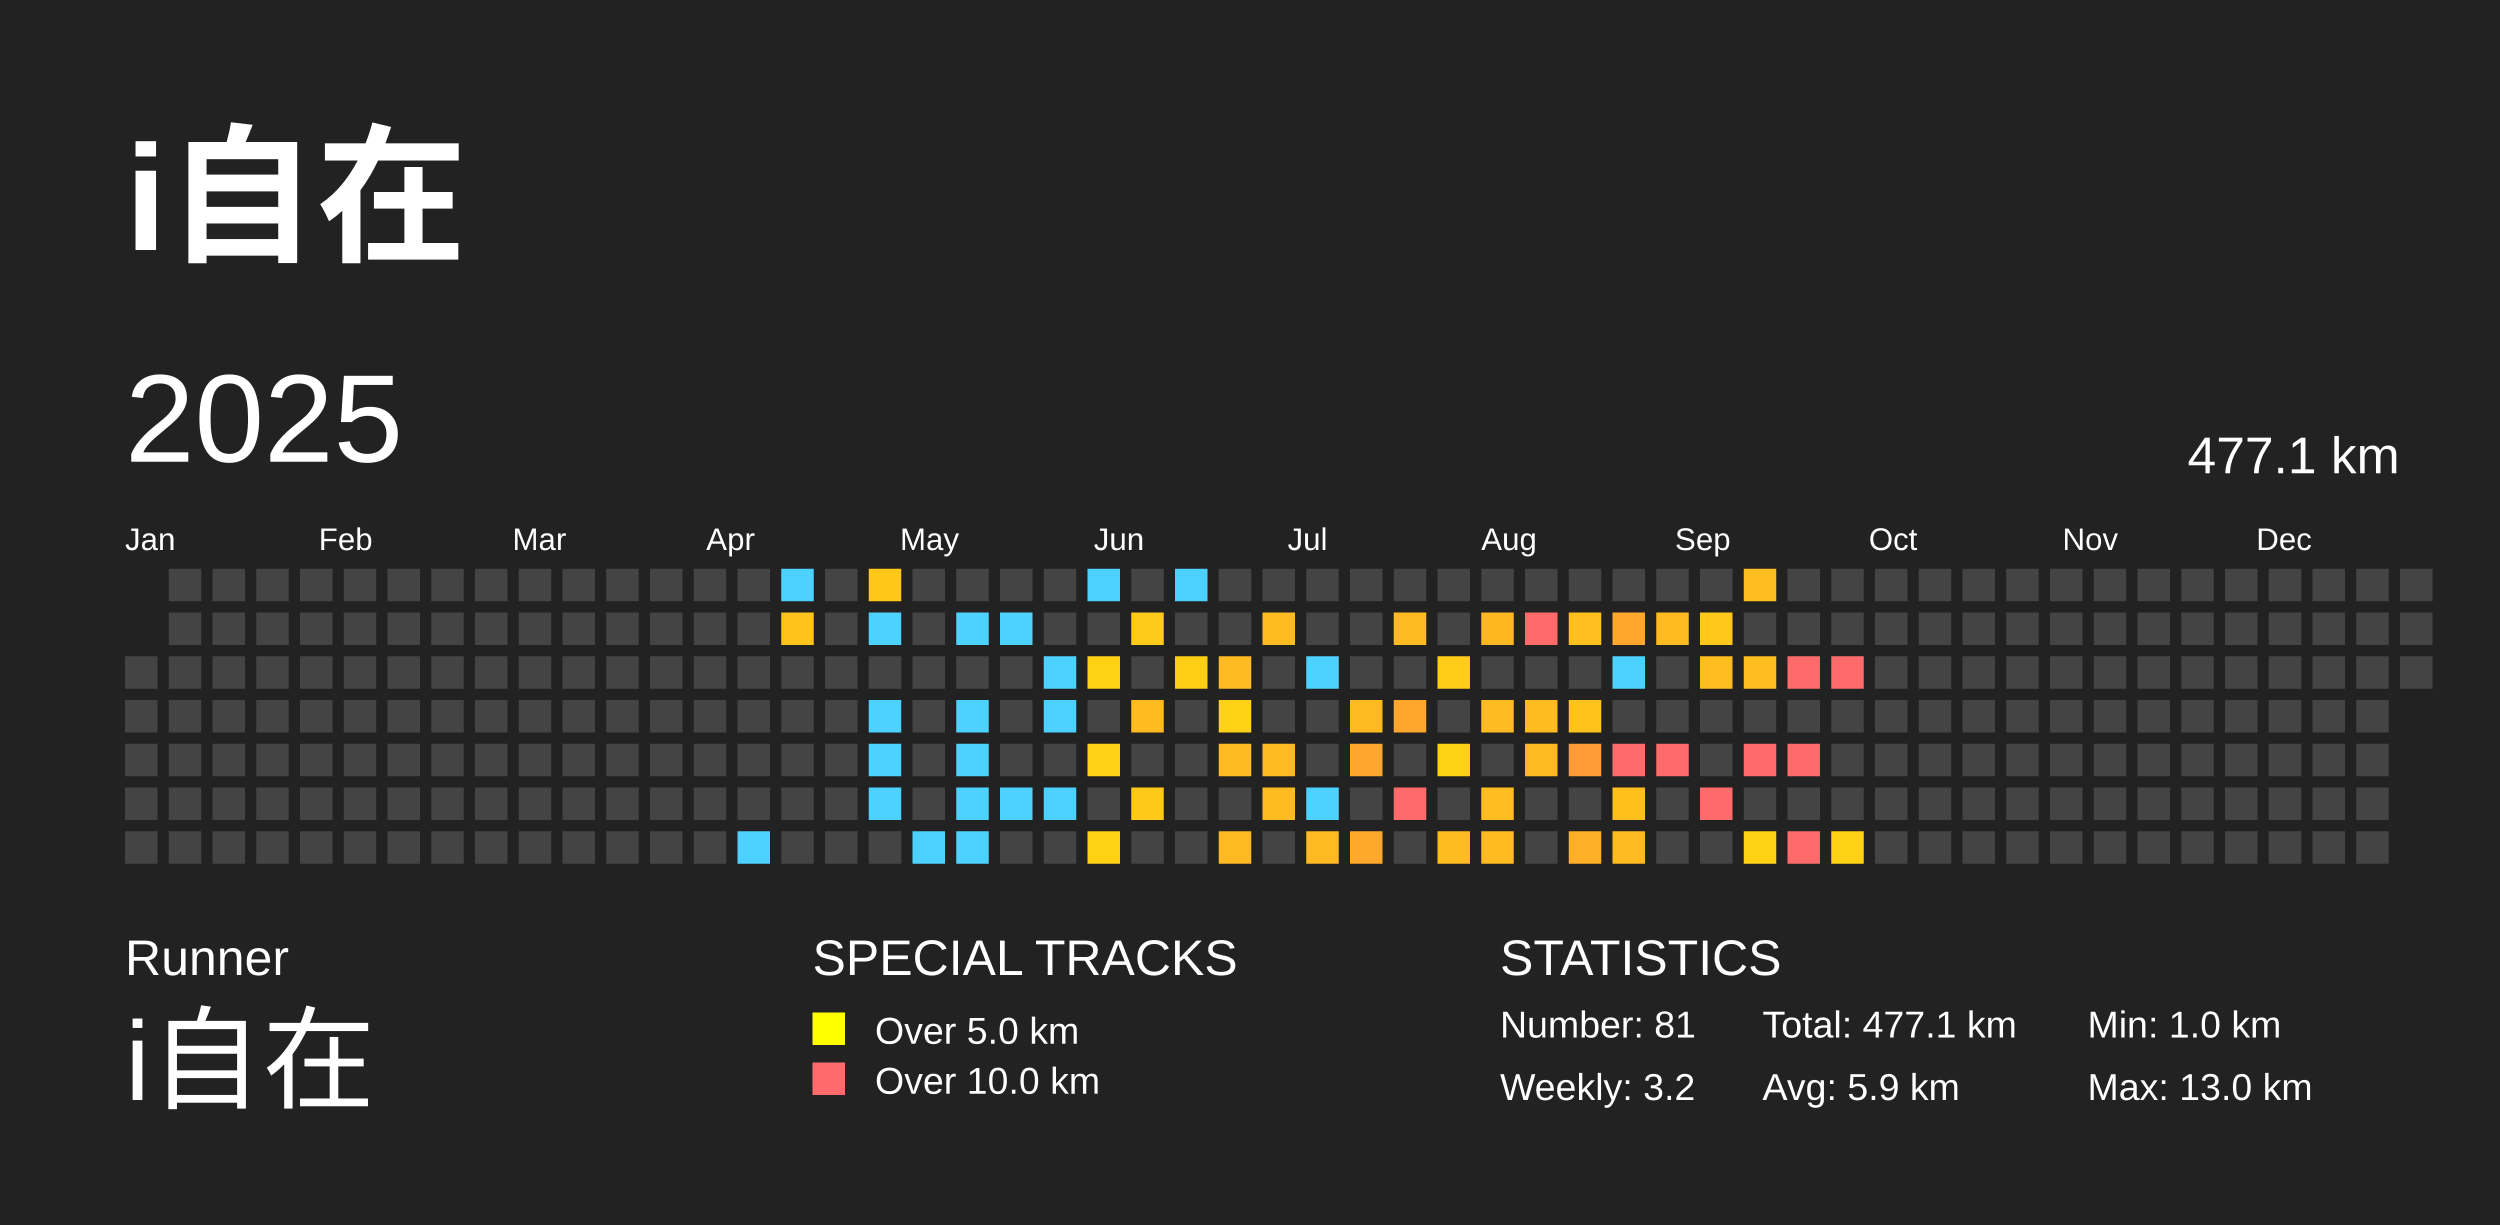
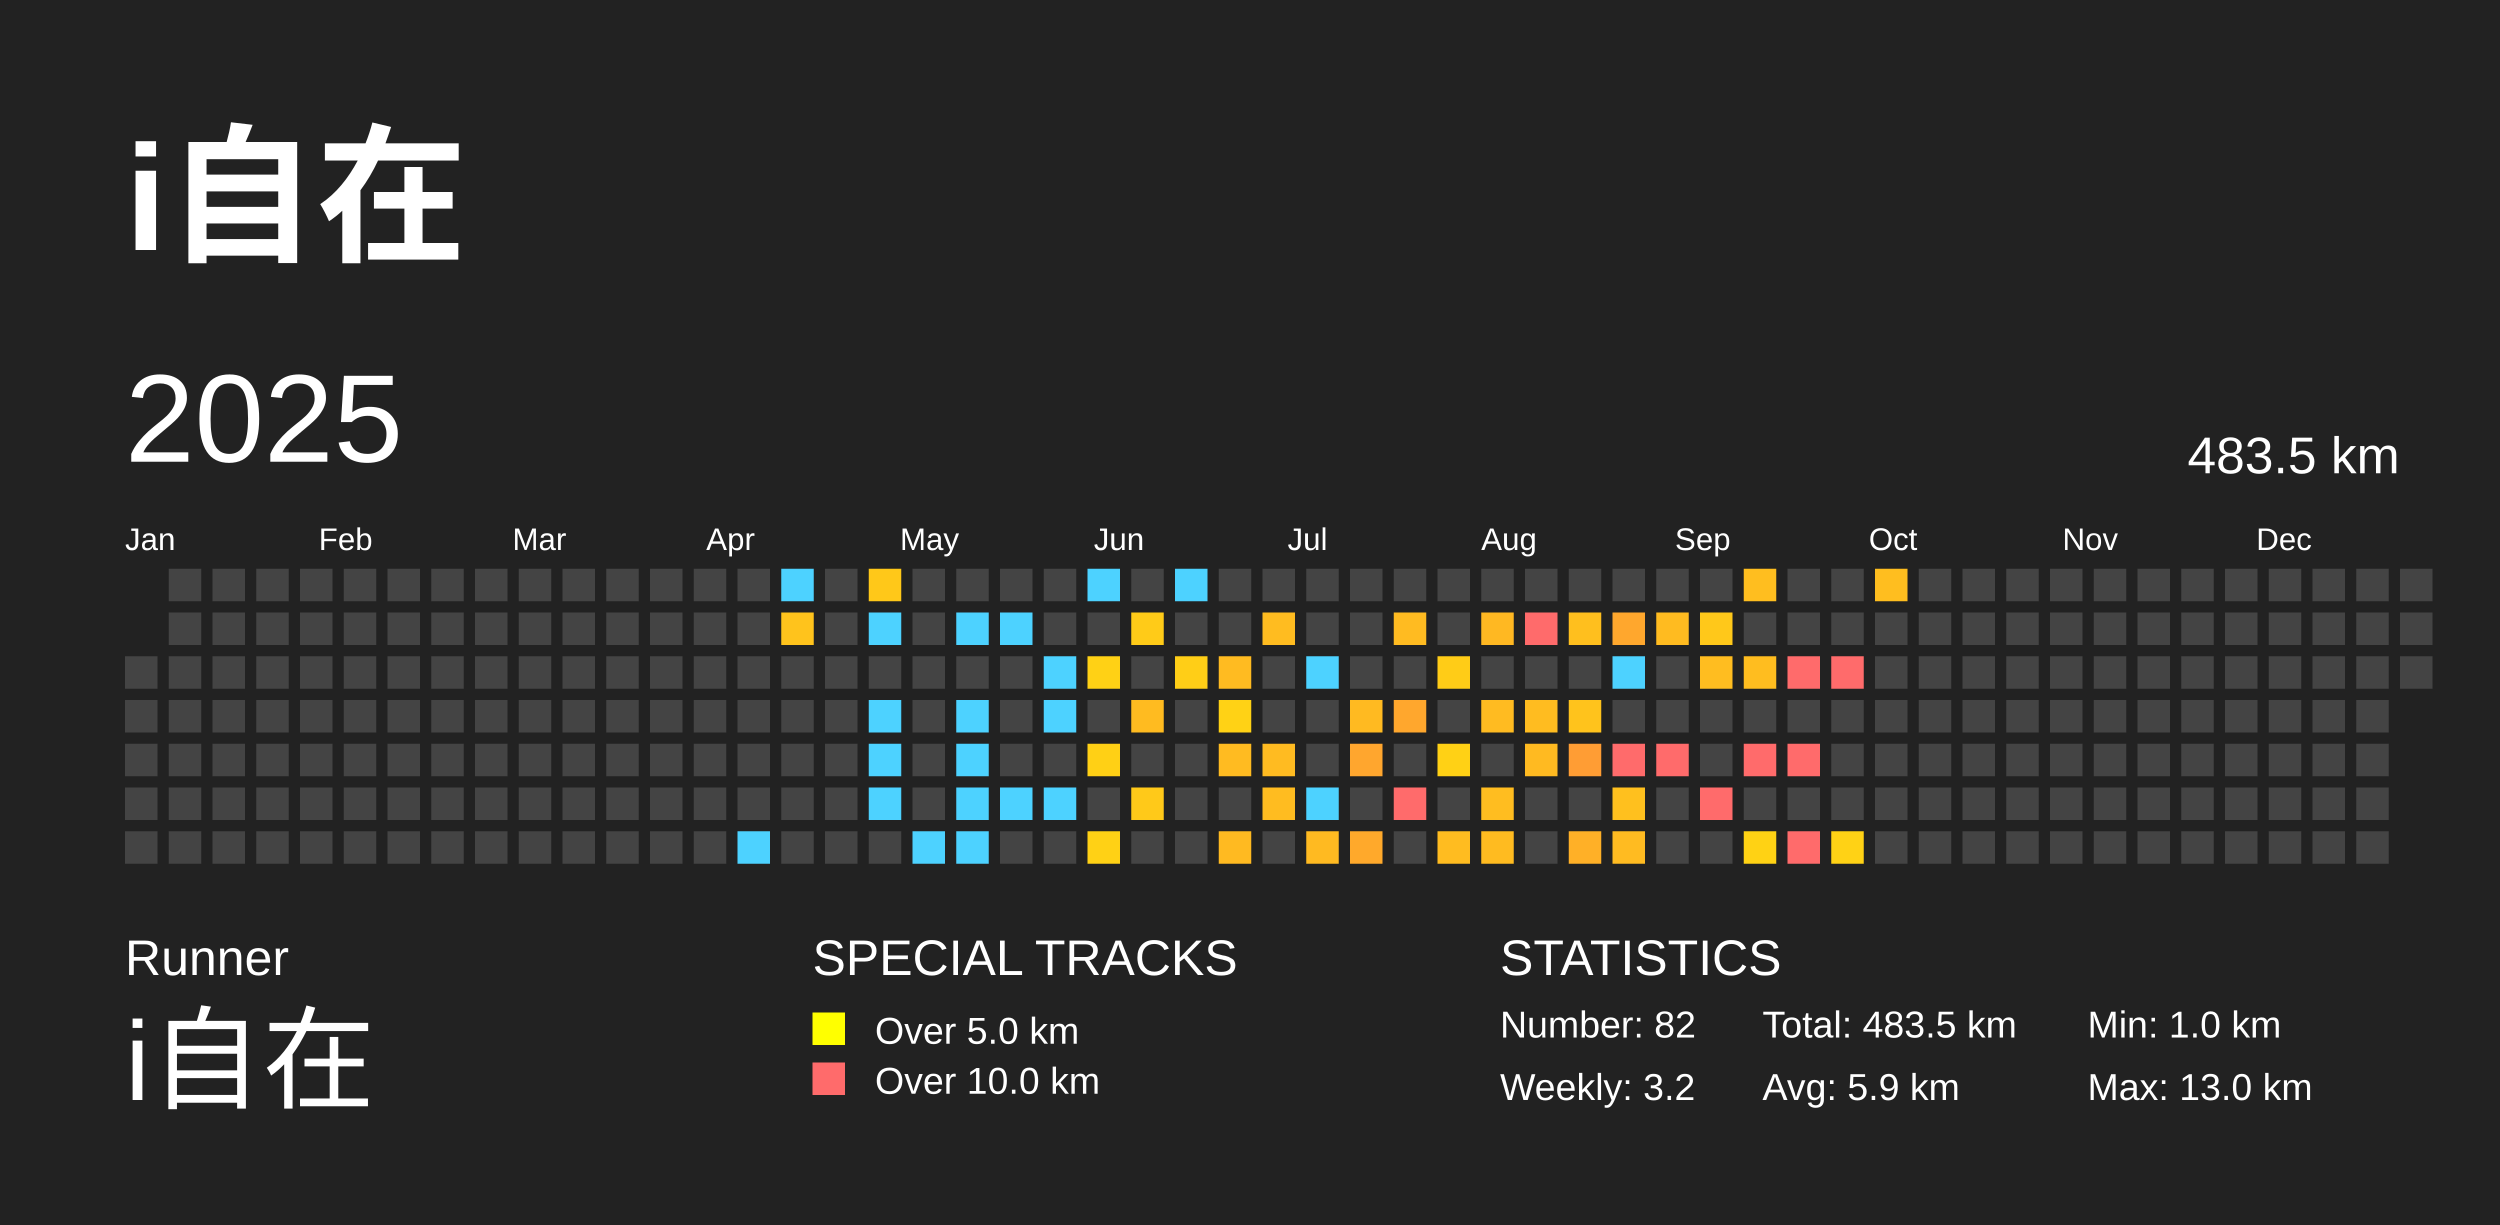
<svg xmlns="http://www.w3.org/2000/svg" baseProfile="full" height="98mm" version="1.1" viewBox="0,0,200,98" width="200mm">
  <defs />
  <rect fill="#222222" height="98" width="200" x="0" y="0" />
  <text fill="#FFFFFF" style="font-size:12px; font-family:Arial; font-weight:bold;" x="10" y="20">i自在</text>
  <text fill="#FFFFFF" style="font-size:4px; font-family:Arial" x="10" y="78">Runner</text>
  <text fill="#FFFFFF" style="font-size:9px; font-family:Arial" x="10" y="88">i自在</text>
  <text fill="#FFFFFF" style="font-size:4px; font-family:Arial" x="65" y="78">SPECIAL TRACKS</text>
  <rect fill="#FFFF00" height="2.6" width="2.6" x="65" y="81" />
  <text fill="#FFFFFF" style="font-size:3px; font-family:Arial" x="70" y="83.5">Over 5.0 km</text>
  <rect fill="#FF6B6B" height="2.6" width="2.6" x="65" y="85" />
  <text fill="#FFFFFF" style="font-size:3px; font-family:Arial" x="70" y="87.5">Over 10.0 km</text>
  <text fill="#FFFFFF" style="font-size:4px; font-family:Arial" x="120" y="78">STATISTICS</text>
-   <text fill="#FFFFFF" style="font-size:3px; font-family:Arial" x="120" y="83">Number: 81</text>
+   <text fill="#FFFFFF" style="font-size:3px; font-family:Arial" x="120" y="83">Number: 82</text>
  <text fill="#FFFFFF" style="font-size:3px; font-family:Arial" x="120" y="88">Weekly: 3.2</text>
-   <text fill="#FFFFFF" style="font-size:3px; font-family:Arial" x="141" y="83">Total: 477.1 km</text>
+   <text fill="#FFFFFF" style="font-size:3px; font-family:Arial" x="141" y="83">Total: 483.5 km</text>
  <text fill="#FFFFFF" style="font-size:3px; font-family:Arial" x="141" y="88">Avg: 5.9 km</text>
  <text fill="#FFFFFF" style="font-size:3px; font-family:Arial" x="167" y="83">Min: 1.0 km</text>
  <text fill="#FFFFFF" style="font-size:3px; font-family:Arial" x="167" y="88">Max: 13.0 km</text>
  <text dominant-baseline="hanging" fill="#FFFFFF" style="font-size:10.0px; font-family:Arial;" x="10" y="30">2025</text>
-   <text dominant-baseline="hanging" fill="#FFFFFF" style="font-size:4.125px; font-family:Arial;" x="175" y="35">477.1 km</text>
+   <text dominant-baseline="hanging" fill="#FFFFFF" style="font-size:4.125px; font-family:Arial;" x="175" y="35">483.5 km</text>
  <text fill="#FFFFFF" style="font-size:2.5px; font-family:Arial" x="10.0" y="44">Jan</text>
  <text fill="#FFFFFF" style="font-size:2.5px; font-family:Arial" x="25.5" y="44">Feb</text>
  <text fill="#FFFFFF" style="font-size:2.5px; font-family:Arial" x="41.0" y="44">Mar</text>
  <text fill="#FFFFFF" style="font-size:2.5px; font-family:Arial" x="56.5" y="44">Apr</text>
  <text fill="#FFFFFF" style="font-size:2.5px; font-family:Arial" x="72.0" y="44">May</text>
  <text fill="#FFFFFF" style="font-size:2.5px; font-family:Arial" x="87.5" y="44">Jun</text>
  <text fill="#FFFFFF" style="font-size:2.5px; font-family:Arial" x="103.0" y="44">Jul</text>
  <text fill="#FFFFFF" style="font-size:2.5px; font-family:Arial" x="118.5" y="44">Aug</text>
  <text fill="#FFFFFF" style="font-size:2.5px; font-family:Arial" x="134.0" y="44">Sep</text>
  <text fill="#FFFFFF" style="font-size:2.5px; font-family:Arial" x="149.5" y="44">Oct</text>
  <text fill="#FFFFFF" style="font-size:2.5px; font-family:Arial" x="165.0" y="44">Nov</text>
  <text fill="#FFFFFF" style="font-size:2.5px; font-family:Arial" x="180.5" y="44">Dec</text>
  <rect fill="#444444" height="2.6" width="2.6" x="10.0" y="52.5" />
  <rect fill="#444444" height="2.6" width="2.6" x="10.0" y="56.0" />
  <rect fill="#444444" height="2.6" width="2.6" x="10.0" y="59.5" />
  <rect fill="#444444" height="2.6" width="2.6" x="10.0" y="63.0" />
  <rect fill="#444444" height="2.6" width="2.6" x="10.0" y="66.5" />
  <rect fill="#444444" height="2.6" width="2.6" x="13.5" y="45.5" />
  <rect fill="#444444" height="2.6" width="2.6" x="13.5" y="49.0" />
  <rect fill="#444444" height="2.6" width="2.6" x="13.5" y="52.5" />
  <rect fill="#444444" height="2.6" width="2.6" x="13.5" y="56.0" />
  <rect fill="#444444" height="2.6" width="2.6" x="13.5" y="59.5" />
  <rect fill="#444444" height="2.6" width="2.6" x="13.5" y="63.0" />
  <rect fill="#444444" height="2.6" width="2.6" x="13.5" y="66.5" />
  <rect fill="#444444" height="2.6" width="2.6" x="17.0" y="45.5" />
  <rect fill="#444444" height="2.6" width="2.6" x="17.0" y="49.0" />
  <rect fill="#444444" height="2.6" width="2.6" x="17.0" y="52.5" />
  <rect fill="#444444" height="2.6" width="2.6" x="17.0" y="56.0" />
  <rect fill="#444444" height="2.6" width="2.6" x="17.0" y="59.5" />
  <rect fill="#444444" height="2.6" width="2.6" x="17.0" y="63.0" />
  <rect fill="#444444" height="2.6" width="2.6" x="17.0" y="66.5" />
  <rect fill="#444444" height="2.6" width="2.6" x="20.5" y="45.5" />
  <rect fill="#444444" height="2.6" width="2.6" x="20.5" y="49.0" />
  <rect fill="#444444" height="2.6" width="2.6" x="20.5" y="52.5" />
  <rect fill="#444444" height="2.6" width="2.6" x="20.5" y="56.0" />
  <rect fill="#444444" height="2.6" width="2.6" x="20.5" y="59.5" />
  <rect fill="#444444" height="2.6" width="2.6" x="20.5" y="63.0" />
  <rect fill="#444444" height="2.6" width="2.6" x="20.5" y="66.5" />
  <rect fill="#444444" height="2.6" width="2.6" x="24.0" y="45.5" />
  <rect fill="#444444" height="2.6" width="2.6" x="24.0" y="49.0" />
  <rect fill="#444444" height="2.6" width="2.6" x="24.0" y="52.5" />
  <rect fill="#444444" height="2.6" width="2.6" x="24.0" y="56.0" />
  <rect fill="#444444" height="2.6" width="2.6" x="24.0" y="59.5" />
  <rect fill="#444444" height="2.6" width="2.6" x="24.0" y="63.0" />
  <rect fill="#444444" height="2.6" width="2.6" x="24.0" y="66.5" />
  <rect fill="#444444" height="2.6" width="2.6" x="27.5" y="45.5" />
  <rect fill="#444444" height="2.6" width="2.6" x="27.5" y="49.0" />
  <rect fill="#444444" height="2.6" width="2.6" x="27.5" y="52.5" />
  <rect fill="#444444" height="2.6" width="2.6" x="27.5" y="56.0" />
  <rect fill="#444444" height="2.6" width="2.6" x="27.5" y="59.5" />
  <rect fill="#444444" height="2.6" width="2.6" x="27.5" y="63.0" />
  <rect fill="#444444" height="2.6" width="2.6" x="27.5" y="66.5" />
  <rect fill="#444444" height="2.6" width="2.6" x="31.0" y="45.5" />
  <rect fill="#444444" height="2.6" width="2.6" x="31.0" y="49.0" />
  <rect fill="#444444" height="2.6" width="2.6" x="31.0" y="52.5" />
  <rect fill="#444444" height="2.6" width="2.6" x="31.0" y="56.0" />
  <rect fill="#444444" height="2.6" width="2.6" x="31.0" y="59.5" />
  <rect fill="#444444" height="2.6" width="2.6" x="31.0" y="63.0" />
  <rect fill="#444444" height="2.6" width="2.6" x="31.0" y="66.5" />
  <rect fill="#444444" height="2.6" width="2.6" x="34.5" y="45.5" />
  <rect fill="#444444" height="2.6" width="2.6" x="34.5" y="49.0" />
  <rect fill="#444444" height="2.6" width="2.6" x="34.5" y="52.5" />
  <rect fill="#444444" height="2.6" width="2.6" x="34.5" y="56.0" />
  <rect fill="#444444" height="2.6" width="2.6" x="34.5" y="59.5" />
  <rect fill="#444444" height="2.6" width="2.6" x="34.5" y="63.0" />
  <rect fill="#444444" height="2.6" width="2.6" x="34.5" y="66.5" />
  <rect fill="#444444" height="2.6" width="2.6" x="38.0" y="45.5" />
  <rect fill="#444444" height="2.6" width="2.6" x="38.0" y="49.0" />
  <rect fill="#444444" height="2.6" width="2.6" x="38.0" y="52.5" />
  <rect fill="#444444" height="2.6" width="2.6" x="38.0" y="56.0" />
  <rect fill="#444444" height="2.6" width="2.6" x="38.0" y="59.5" />
  <rect fill="#444444" height="2.6" width="2.6" x="38.0" y="63.0" />
  <rect fill="#444444" height="2.6" width="2.6" x="38.0" y="66.5" />
  <rect fill="#444444" height="2.6" width="2.6" x="41.5" y="45.5" />
  <rect fill="#444444" height="2.6" width="2.6" x="41.5" y="49.0" />
  <rect fill="#444444" height="2.6" width="2.6" x="41.5" y="52.5" />
  <rect fill="#444444" height="2.6" width="2.6" x="41.5" y="56.0" />
  <rect fill="#444444" height="2.6" width="2.6" x="41.5" y="59.5" />
  <rect fill="#444444" height="2.6" width="2.6" x="41.5" y="63.0" />
  <rect fill="#444444" height="2.6" width="2.6" x="41.5" y="66.5" />
  <rect fill="#444444" height="2.6" width="2.6" x="45.0" y="45.5" />
  <rect fill="#444444" height="2.6" width="2.6" x="45.0" y="49.0" />
  <rect fill="#444444" height="2.6" width="2.6" x="45.0" y="52.5" />
  <rect fill="#444444" height="2.6" width="2.6" x="45.0" y="56.0" />
  <rect fill="#444444" height="2.6" width="2.6" x="45.0" y="59.5" />
  <rect fill="#444444" height="2.6" width="2.6" x="45.0" y="63.0" />
  <rect fill="#444444" height="2.6" width="2.6" x="45.0" y="66.5" />
  <rect fill="#444444" height="2.6" width="2.6" x="48.5" y="45.5" />
  <rect fill="#444444" height="2.6" width="2.6" x="48.5" y="49.0" />
  <rect fill="#444444" height="2.6" width="2.6" x="48.5" y="52.5" />
  <rect fill="#444444" height="2.6" width="2.6" x="48.5" y="56.0" />
  <rect fill="#444444" height="2.6" width="2.6" x="48.5" y="59.5" />
  <rect fill="#444444" height="2.6" width="2.6" x="48.5" y="63.0" />
  <rect fill="#444444" height="2.6" width="2.6" x="48.5" y="66.5" />
  <rect fill="#444444" height="2.6" width="2.6" x="52.0" y="45.5" />
  <rect fill="#444444" height="2.6" width="2.6" x="52.0" y="49.0" />
  <rect fill="#444444" height="2.6" width="2.6" x="52.0" y="52.5" />
  <rect fill="#444444" height="2.6" width="2.6" x="52.0" y="56.0" />
  <rect fill="#444444" height="2.6" width="2.6" x="52.0" y="59.5" />
  <rect fill="#444444" height="2.6" width="2.6" x="52.0" y="63.0" />
  <rect fill="#444444" height="2.6" width="2.6" x="52.0" y="66.5" />
  <rect fill="#444444" height="2.6" width="2.6" x="55.5" y="45.5" />
  <rect fill="#444444" height="2.6" width="2.6" x="55.5" y="49.0" />
  <rect fill="#444444" height="2.6" width="2.6" x="55.5" y="52.5" />
  <rect fill="#444444" height="2.6" width="2.6" x="55.5" y="56.0" />
  <rect fill="#444444" height="2.6" width="2.6" x="55.5" y="59.5" />
  <rect fill="#444444" height="2.6" width="2.6" x="55.5" y="63.0" />
  <rect fill="#444444" height="2.6" width="2.6" x="55.5" y="66.5" />
  <rect fill="#444444" height="2.6" width="2.6" x="59.0" y="45.5" />
  <rect fill="#444444" height="2.6" width="2.6" x="59.0" y="49.0" />
  <rect fill="#444444" height="2.6" width="2.6" x="59.0" y="52.5" />
  <rect fill="#444444" height="2.6" width="2.6" x="59.0" y="56.0" />
  <rect fill="#444444" height="2.6" width="2.6" x="59.0" y="59.5" />
  <rect fill="#444444" height="2.6" width="2.6" x="59.0" y="63.0" />
  <rect fill="#4dd2ff" height="2.6" width="2.6" x="59.0" y="66.5" />
  <rect fill="#4dd2ff" height="2.6" width="2.6" x="62.5" y="45.5" />
  <rect fill="#ffc31c" height="2.6" width="2.6" x="62.5" y="49.0" />
  <rect fill="#444444" height="2.6" width="2.6" x="62.5" y="52.5" />
  <rect fill="#444444" height="2.6" width="2.6" x="62.5" y="56.0" />
  <rect fill="#444444" height="2.6" width="2.6" x="62.5" y="59.5" />
  <rect fill="#444444" height="2.6" width="2.6" x="62.5" y="63.0" />
  <rect fill="#444444" height="2.6" width="2.6" x="62.5" y="66.5" />
  <rect fill="#444444" height="2.6" width="2.6" x="66.0" y="45.5" />
  <rect fill="#444444" height="2.6" width="2.6" x="66.0" y="49.0" />
  <rect fill="#444444" height="2.6" width="2.6" x="66.0" y="52.5" />
  <rect fill="#444444" height="2.6" width="2.6" x="66.0" y="56.0" />
  <rect fill="#444444" height="2.6" width="2.6" x="66.0" y="59.5" />
  <rect fill="#444444" height="2.6" width="2.6" x="66.0" y="63.0" />
  <rect fill="#444444" height="2.6" width="2.6" x="66.0" y="66.5" />
  <rect fill="#ffc819" height="2.6" width="2.6" x="69.5" y="45.5" />
  <rect fill="#4dd2ff" height="2.6" width="2.6" x="69.5" y="49.0" />
  <rect fill="#444444" height="2.6" width="2.6" x="69.5" y="52.5" />
  <rect fill="#4dd2ff" height="2.6" width="2.6" x="69.5" y="56.0" />
  <rect fill="#4dd2ff" height="2.6" width="2.6" x="69.5" y="59.5" />
  <rect fill="#4dd2ff" height="2.6" width="2.6" x="69.5" y="63.0" />
  <rect fill="#444444" height="2.6" width="2.6" x="69.5" y="66.5" />
  <rect fill="#444444" height="2.6" width="2.6" x="73.0" y="45.5" />
  <rect fill="#444444" height="2.6" width="2.6" x="73.0" y="49.0" />
  <rect fill="#444444" height="2.6" width="2.6" x="73.0" y="52.5" />
  <rect fill="#444444" height="2.6" width="2.6" x="73.0" y="56.0" />
  <rect fill="#444444" height="2.6" width="2.6" x="73.0" y="59.5" />
  <rect fill="#444444" height="2.6" width="2.6" x="73.0" y="63.0" />
  <rect fill="#4dd2ff" height="2.6" width="2.6" x="73.0" y="66.5" />
  <rect fill="#444444" height="2.6" width="2.6" x="76.5" y="45.5" />
  <rect fill="#4dd2ff" height="2.6" width="2.6" x="76.5" y="49.0" />
  <rect fill="#444444" height="2.6" width="2.6" x="76.5" y="52.5" />
  <rect fill="#4dd2ff" height="2.6" width="2.6" x="76.5" y="56.0" />
  <rect fill="#4dd2ff" height="2.6" width="2.6" x="76.5" y="59.5" />
  <rect fill="#4dd2ff" height="2.6" width="2.6" x="76.5" y="63.0" />
  <rect fill="#4dd2ff" height="2.6" width="2.6" x="76.5" y="66.5" />
  <rect fill="#444444" height="2.6" width="2.6" x="80.0" y="45.5" />
  <rect fill="#4dd2ff" height="2.6" width="2.6" x="80.0" y="49.0" />
  <rect fill="#444444" height="2.6" width="2.6" x="80.0" y="52.5" />
  <rect fill="#444444" height="2.6" width="2.6" x="80.0" y="56.0" />
  <rect fill="#444444" height="2.6" width="2.6" x="80.0" y="59.5" />
  <rect fill="#4dd2ff" height="2.6" width="2.6" x="80.0" y="63.0" />
  <rect fill="#444444" height="2.6" width="2.6" x="80.0" y="66.5" />
  <rect fill="#444444" height="2.6" width="2.6" x="83.5" y="45.5" />
  <rect fill="#444444" height="2.6" width="2.6" x="83.5" y="49.0" />
  <rect fill="#4dd2ff" height="2.6" width="2.6" x="83.5" y="52.5" />
  <rect fill="#4dd2ff" height="2.6" width="2.6" x="83.5" y="56.0" />
  <rect fill="#444444" height="2.6" width="2.6" x="83.5" y="59.5" />
  <rect fill="#4dd2ff" height="2.6" width="2.6" x="83.5" y="63.0" />
  <rect fill="#444444" height="2.6" width="2.6" x="83.5" y="66.5" />
  <rect fill="#4dd2ff" height="2.6" width="2.6" x="87.0" y="45.5" />
  <rect fill="#444444" height="2.6" width="2.6" x="87.0" y="49.0" />
  <rect fill="#ffd115" height="2.6" width="2.6" x="87.0" y="52.5" />
  <rect fill="#444444" height="2.6" width="2.6" x="87.0" y="56.0" />
  <rect fill="#ffd015" height="2.6" width="2.6" x="87.0" y="59.5" />
  <rect fill="#444444" height="2.6" width="2.6" x="87.0" y="63.0" />
  <rect fill="#ffd115" height="2.6" width="2.6" x="87.0" y="66.5" />
  <rect fill="#444444" height="2.6" width="2.6" x="90.5" y="45.5" />
  <rect fill="#ffcb18" height="2.6" width="2.6" x="90.5" y="49.0" />
  <rect fill="#444444" height="2.6" width="2.6" x="90.5" y="52.5" />
  <rect fill="#ffbb20" height="2.6" width="2.6" x="90.5" y="56.0" />
  <rect fill="#444444" height="2.6" width="2.6" x="90.5" y="59.5" />
  <rect fill="#ffc919" height="2.6" width="2.6" x="90.5" y="63.0" />
  <rect fill="#444444" height="2.6" width="2.6" x="90.5" y="66.5" />
  <rect fill="#4dd2ff" height="2.6" width="2.6" x="94.0" y="45.5" />
  <rect fill="#444444" height="2.6" width="2.6" x="94.0" y="49.0" />
  <rect fill="#ffce17" height="2.6" width="2.6" x="94.0" y="52.5" />
  <rect fill="#444444" height="2.6" width="2.6" x="94.0" y="56.0" />
  <rect fill="#444444" height="2.6" width="2.6" x="94.0" y="59.5" />
  <rect fill="#444444" height="2.6" width="2.6" x="94.0" y="63.0" />
  <rect fill="#444444" height="2.6" width="2.6" x="94.0" y="66.5" />
  <rect fill="#444444" height="2.6" width="2.6" x="97.5" y="45.5" />
  <rect fill="#444444" height="2.6" width="2.6" x="97.5" y="49.0" />
  <rect fill="#ffbb21" height="2.6" width="2.6" x="97.5" y="52.5" />
  <rect fill="#ffd215" height="2.6" width="2.6" x="97.5" y="56.0" />
  <rect fill="#ffbb21" height="2.6" width="2.6" x="97.5" y="59.5" />
  <rect fill="#444444" height="2.6" width="2.6" x="97.5" y="63.0" />
  <rect fill="#ffba21" height="2.6" width="2.6" x="97.5" y="66.5" />
  <rect fill="#444444" height="2.6" width="2.6" x="101.0" y="45.5" />
  <rect fill="#ffbc20" height="2.6" width="2.6" x="101.0" y="49.0" />
  <rect fill="#444444" height="2.6" width="2.6" x="101.0" y="52.5" />
  <rect fill="#444444" height="2.6" width="2.6" x="101.0" y="56.0" />
  <rect fill="#ffbb21" height="2.6" width="2.6" x="101.0" y="59.5" />
  <rect fill="#ffbc20" height="2.6" width="2.6" x="101.0" y="63.0" />
  <rect fill="#444444" height="2.6" width="2.6" x="101.0" y="66.5" />
  <rect fill="#444444" height="2.6" width="2.6" x="104.5" y="45.5" />
  <rect fill="#444444" height="2.6" width="2.6" x="104.5" y="49.0" />
  <rect fill="#4dd2ff" height="2.6" width="2.6" x="104.5" y="52.5" />
  <rect fill="#444444" height="2.6" width="2.6" x="104.5" y="56.0" />
  <rect fill="#444444" height="2.6" width="2.6" x="104.5" y="59.5" />
  <rect fill="#4dd2ff" height="2.6" width="2.6" x="104.5" y="63.0" />
  <rect fill="#ffba21" height="2.6" width="2.6" x="104.5" y="66.5" />
  <rect fill="#444444" height="2.6" width="2.6" x="108.0" y="45.5" />
  <rect fill="#444444" height="2.6" width="2.6" x="108.0" y="49.0" />
  <rect fill="#444444" height="2.6" width="2.6" x="108.0" y="52.5" />
  <rect fill="#ffba21" height="2.6" width="2.6" x="108.0" y="56.0" />
  <rect fill="#ffa62e" height="2.6" width="2.6" x="108.0" y="59.5" />
  <rect fill="#444444" height="2.6" width="2.6" x="108.0" y="63.0" />
  <rect fill="#ffa92b" height="2.6" width="2.6" x="108.0" y="66.5" />
  <rect fill="#444444" height="2.6" width="2.6" x="111.5" y="45.5" />
  <rect fill="#ffbb21" height="2.6" width="2.6" x="111.5" y="49.0" />
  <rect fill="#444444" height="2.6" width="2.6" x="111.5" y="52.5" />
  <rect fill="#ffa72d" height="2.6" width="2.6" x="111.5" y="56.0" />
  <rect fill="#444444" height="2.6" width="2.6" x="111.5" y="59.5" />
  <rect fill="#FF6B6B" height="2.6" width="2.6" x="111.5" y="63.0" />
  <rect fill="#444444" height="2.6" width="2.6" x="111.5" y="66.5" />
  <rect fill="#444444" height="2.6" width="2.6" x="115.0" y="45.5" />
  <rect fill="#444444" height="2.6" width="2.6" x="115.0" y="49.0" />
  <rect fill="#ffcc17" height="2.6" width="2.6" x="115.0" y="52.5" />
  <rect fill="#444444" height="2.6" width="2.6" x="115.0" y="56.0" />
  <rect fill="#ffd115" height="2.6" width="2.6" x="115.0" y="59.5" />
  <rect fill="#444444" height="2.6" width="2.6" x="115.0" y="63.0" />
  <rect fill="#ffbc20" height="2.6" width="2.6" x="115.0" y="66.5" />
  <rect fill="#444444" height="2.6" width="2.6" x="118.5" y="45.5" />
  <rect fill="#ffb822" height="2.6" width="2.6" x="118.5" y="49.0" />
  <rect fill="#444444" height="2.6" width="2.6" x="118.5" y="52.5" />
  <rect fill="#ffbb21" height="2.6" width="2.6" x="118.5" y="56.0" />
  <rect fill="#444444" height="2.6" width="2.6" x="118.5" y="59.5" />
  <rect fill="#ffbd20" height="2.6" width="2.6" x="118.5" y="63.0" />
  <rect fill="#ffbb20" height="2.6" width="2.6" x="118.5" y="66.5" />
  <rect fill="#444444" height="2.6" width="2.6" x="122.0" y="45.5" />
  <rect fill="#FF6B6B" height="2.6" width="2.6" x="122.0" y="49.0" />
  <rect fill="#444444" height="2.6" width="2.6" x="122.0" y="52.5" />
  <rect fill="#ffbc20" height="2.6" width="2.6" x="122.0" y="56.0" />
  <rect fill="#ffba21" height="2.6" width="2.6" x="122.0" y="59.5" />
  <rect fill="#444444" height="2.6" width="2.6" x="122.0" y="63.0" />
  <rect fill="#444444" height="2.6" width="2.6" x="122.0" y="66.5" />
  <rect fill="#444444" height="2.6" width="2.6" x="125.5" y="45.5" />
  <rect fill="#ffbf1e" height="2.6" width="2.6" x="125.5" y="49.0" />
  <rect fill="#444444" height="2.6" width="2.6" x="125.5" y="52.5" />
  <rect fill="#ffc31c" height="2.6" width="2.6" x="125.5" y="56.0" />
  <rect fill="#ff9d34" height="2.6" width="2.6" x="125.5" y="59.5" />
  <rect fill="#444444" height="2.6" width="2.6" x="125.5" y="63.0" />
  <rect fill="#ffb027" height="2.6" width="2.6" x="125.5" y="66.5" />
  <rect fill="#444444" height="2.6" width="2.6" x="129.0" y="45.5" />
  <rect fill="#ffa72d" height="2.6" width="2.6" x="129.0" y="49.0" />
  <rect fill="#4dd2ff" height="2.6" width="2.6" x="129.0" y="52.5" />
  <rect fill="#444444" height="2.6" width="2.6" x="129.0" y="56.0" />
  <rect fill="#FF6B6B" height="2.6" width="2.6" x="129.0" y="59.5" />
  <rect fill="#ffc01e" height="2.6" width="2.6" x="129.0" y="63.0" />
  <rect fill="#ffbb21" height="2.6" width="2.6" x="129.0" y="66.5" />
  <rect fill="#444444" height="2.6" width="2.6" x="132.5" y="45.5" />
  <rect fill="#ffbb20" height="2.6" width="2.6" x="132.5" y="49.0" />
  <rect fill="#444444" height="2.6" width="2.6" x="132.5" y="52.5" />
  <rect fill="#444444" height="2.6" width="2.6" x="132.5" y="56.0" />
  <rect fill="#FF6B6B" height="2.6" width="2.6" x="132.5" y="59.5" />
  <rect fill="#444444" height="2.6" width="2.6" x="132.5" y="63.0" />
  <rect fill="#444444" height="2.6" width="2.6" x="132.5" y="66.5" />
  <rect fill="#444444" height="2.6" width="2.6" x="136.0" y="45.5" />
  <rect fill="#ffc81a" height="2.6" width="2.6" x="136.0" y="49.0" />
  <rect fill="#ffbd20" height="2.6" width="2.6" x="136.0" y="52.5" />
  <rect fill="#444444" height="2.6" width="2.6" x="136.0" y="56.0" />
  <rect fill="#444444" height="2.6" width="2.6" x="136.0" y="59.5" />
  <rect fill="#FF6B6B" height="2.6" width="2.6" x="136.0" y="63.0" />
  <rect fill="#444444" height="2.6" width="2.6" x="136.0" y="66.5" />
  <rect fill="#ffbe1f" height="2.6" width="2.6" x="139.5" y="45.5" />
  <rect fill="#444444" height="2.6" width="2.6" x="139.5" y="49.0" />
  <rect fill="#ffbd1f" height="2.6" width="2.6" x="139.5" y="52.5" />
  <rect fill="#444444" height="2.6" width="2.6" x="139.5" y="56.0" />
  <rect fill="#FF6B6B" height="2.6" width="2.6" x="139.5" y="59.5" />
  <rect fill="#444444" height="2.6" width="2.6" x="139.5" y="63.0" />
  <rect fill="#ffd214" height="2.6" width="2.6" x="139.5" y="66.5" />
  <rect fill="#444444" height="2.6" width="2.6" x="143.0" y="45.5" />
  <rect fill="#444444" height="2.6" width="2.6" x="143.0" y="49.0" />
  <rect fill="#FF6B6B" height="2.6" width="2.6" x="143.0" y="52.5" />
  <rect fill="#444444" height="2.6" width="2.6" x="143.0" y="56.0" />
  <rect fill="#FF6B6B" height="2.6" width="2.6" x="143.0" y="59.5" />
  <rect fill="#444444" height="2.6" width="2.6" x="143.0" y="63.0" />
  <rect fill="#FF6B6B" height="2.6" width="2.6" x="143.0" y="66.5" />
  <rect fill="#444444" height="2.6" width="2.6" x="146.5" y="45.5" />
  <rect fill="#444444" height="2.6" width="2.6" x="146.5" y="49.0" />
  <rect fill="#FF6B6B" height="2.6" width="2.6" x="146.5" y="52.5" />
  <rect fill="#444444" height="2.6" width="2.6" x="146.5" y="56.0" />
  <rect fill="#444444" height="2.6" width="2.6" x="146.5" y="59.5" />
  <rect fill="#444444" height="2.6" width="2.6" x="146.5" y="63.0" />
  <rect fill="#ffd215" height="2.6" width="2.6" x="146.5" y="66.5" />
-   <rect fill="#444444" height="2.6" width="2.6" x="150.0" y="45.5" />
+   <rect fill="#ffbe1f" height="2.6" width="2.6" x="150.0" y="45.5" />
  <rect fill="#444444" height="2.6" width="2.6" x="150.0" y="49.0" />
  <rect fill="#444444" height="2.6" width="2.6" x="150.0" y="52.5" />
  <rect fill="#444444" height="2.6" width="2.6" x="150.0" y="56.0" />
  <rect fill="#444444" height="2.6" width="2.6" x="150.0" y="59.5" />
  <rect fill="#444444" height="2.6" width="2.6" x="150.0" y="63.0" />
  <rect fill="#444444" height="2.6" width="2.6" x="150.0" y="66.5" />
  <rect fill="#444444" height="2.6" width="2.6" x="153.5" y="45.5" />
  <rect fill="#444444" height="2.6" width="2.6" x="153.5" y="49.0" />
  <rect fill="#444444" height="2.6" width="2.6" x="153.5" y="52.5" />
  <rect fill="#444444" height="2.6" width="2.6" x="153.5" y="56.0" />
  <rect fill="#444444" height="2.6" width="2.6" x="153.5" y="59.5" />
  <rect fill="#444444" height="2.6" width="2.6" x="153.5" y="63.0" />
  <rect fill="#444444" height="2.6" width="2.6" x="153.5" y="66.5" />
  <rect fill="#444444" height="2.6" width="2.6" x="157.0" y="45.5" />
  <rect fill="#444444" height="2.6" width="2.6" x="157.0" y="49.0" />
  <rect fill="#444444" height="2.6" width="2.6" x="157.0" y="52.5" />
  <rect fill="#444444" height="2.6" width="2.6" x="157.0" y="56.0" />
  <rect fill="#444444" height="2.6" width="2.6" x="157.0" y="59.5" />
  <rect fill="#444444" height="2.6" width="2.6" x="157.0" y="63.0" />
  <rect fill="#444444" height="2.6" width="2.6" x="157.0" y="66.5" />
  <rect fill="#444444" height="2.6" width="2.6" x="160.5" y="45.5" />
  <rect fill="#444444" height="2.6" width="2.6" x="160.5" y="49.0" />
  <rect fill="#444444" height="2.6" width="2.6" x="160.5" y="52.5" />
  <rect fill="#444444" height="2.6" width="2.6" x="160.5" y="56.0" />
  <rect fill="#444444" height="2.6" width="2.6" x="160.5" y="59.5" />
  <rect fill="#444444" height="2.6" width="2.6" x="160.5" y="63.0" />
  <rect fill="#444444" height="2.6" width="2.6" x="160.5" y="66.5" />
  <rect fill="#444444" height="2.6" width="2.6" x="164.0" y="45.5" />
  <rect fill="#444444" height="2.6" width="2.6" x="164.0" y="49.0" />
  <rect fill="#444444" height="2.6" width="2.6" x="164.0" y="52.5" />
  <rect fill="#444444" height="2.6" width="2.6" x="164.0" y="56.0" />
  <rect fill="#444444" height="2.6" width="2.6" x="164.0" y="59.5" />
  <rect fill="#444444" height="2.6" width="2.6" x="164.0" y="63.0" />
  <rect fill="#444444" height="2.6" width="2.6" x="164.0" y="66.5" />
  <rect fill="#444444" height="2.6" width="2.6" x="167.5" y="45.5" />
  <rect fill="#444444" height="2.6" width="2.6" x="167.5" y="49.0" />
  <rect fill="#444444" height="2.6" width="2.6" x="167.5" y="52.5" />
  <rect fill="#444444" height="2.6" width="2.6" x="167.5" y="56.0" />
  <rect fill="#444444" height="2.6" width="2.6" x="167.5" y="59.5" />
  <rect fill="#444444" height="2.6" width="2.6" x="167.5" y="63.0" />
  <rect fill="#444444" height="2.6" width="2.6" x="167.5" y="66.5" />
  <rect fill="#444444" height="2.6" width="2.6" x="171.0" y="45.5" />
  <rect fill="#444444" height="2.6" width="2.6" x="171.0" y="49.0" />
  <rect fill="#444444" height="2.6" width="2.6" x="171.0" y="52.5" />
  <rect fill="#444444" height="2.6" width="2.6" x="171.0" y="56.0" />
  <rect fill="#444444" height="2.6" width="2.6" x="171.0" y="59.5" />
  <rect fill="#444444" height="2.6" width="2.6" x="171.0" y="63.0" />
  <rect fill="#444444" height="2.6" width="2.6" x="171.0" y="66.5" />
  <rect fill="#444444" height="2.6" width="2.6" x="174.5" y="45.5" />
  <rect fill="#444444" height="2.6" width="2.6" x="174.5" y="49.0" />
  <rect fill="#444444" height="2.6" width="2.6" x="174.5" y="52.5" />
  <rect fill="#444444" height="2.6" width="2.6" x="174.5" y="56.0" />
  <rect fill="#444444" height="2.6" width="2.6" x="174.5" y="59.5" />
  <rect fill="#444444" height="2.6" width="2.6" x="174.5" y="63.0" />
  <rect fill="#444444" height="2.6" width="2.6" x="174.5" y="66.5" />
  <rect fill="#444444" height="2.6" width="2.6" x="178.0" y="45.5" />
  <rect fill="#444444" height="2.6" width="2.6" x="178.0" y="49.0" />
  <rect fill="#444444" height="2.6" width="2.6" x="178.0" y="52.5" />
  <rect fill="#444444" height="2.6" width="2.6" x="178.0" y="56.0" />
  <rect fill="#444444" height="2.6" width="2.6" x="178.0" y="59.5" />
  <rect fill="#444444" height="2.6" width="2.6" x="178.0" y="63.0" />
  <rect fill="#444444" height="2.6" width="2.6" x="178.0" y="66.5" />
  <rect fill="#444444" height="2.6" width="2.6" x="181.5" y="45.5" />
  <rect fill="#444444" height="2.6" width="2.6" x="181.5" y="49.0" />
  <rect fill="#444444" height="2.6" width="2.6" x="181.5" y="52.5" />
  <rect fill="#444444" height="2.6" width="2.6" x="181.5" y="56.0" />
  <rect fill="#444444" height="2.6" width="2.6" x="181.5" y="59.5" />
  <rect fill="#444444" height="2.6" width="2.6" x="181.5" y="63.0" />
  <rect fill="#444444" height="2.6" width="2.6" x="181.5" y="66.5" />
  <rect fill="#444444" height="2.6" width="2.6" x="185.0" y="45.5" />
  <rect fill="#444444" height="2.6" width="2.6" x="185.0" y="49.0" />
  <rect fill="#444444" height="2.6" width="2.6" x="185.0" y="52.5" />
  <rect fill="#444444" height="2.6" width="2.6" x="185.0" y="56.0" />
  <rect fill="#444444" height="2.6" width="2.6" x="185.0" y="59.5" />
  <rect fill="#444444" height="2.6" width="2.6" x="185.0" y="63.0" />
  <rect fill="#444444" height="2.6" width="2.6" x="185.0" y="66.5" />
  <rect fill="#444444" height="2.6" width="2.6" x="188.5" y="45.5" />
  <rect fill="#444444" height="2.6" width="2.6" x="188.5" y="49.0" />
  <rect fill="#444444" height="2.6" width="2.6" x="188.5" y="52.5" />
  <rect fill="#444444" height="2.6" width="2.6" x="188.5" y="56.0" />
  <rect fill="#444444" height="2.6" width="2.6" x="188.5" y="59.5" />
  <rect fill="#444444" height="2.6" width="2.6" x="188.5" y="63.0" />
  <rect fill="#444444" height="2.6" width="2.6" x="188.5" y="66.5" />
  <rect fill="#444444" height="2.6" width="2.6" x="192.0" y="45.5" />
  <rect fill="#444444" height="2.6" width="2.6" x="192.0" y="49.0" />
  <rect fill="#444444" height="2.6" width="2.6" x="192.0" y="52.5" />
</svg>
